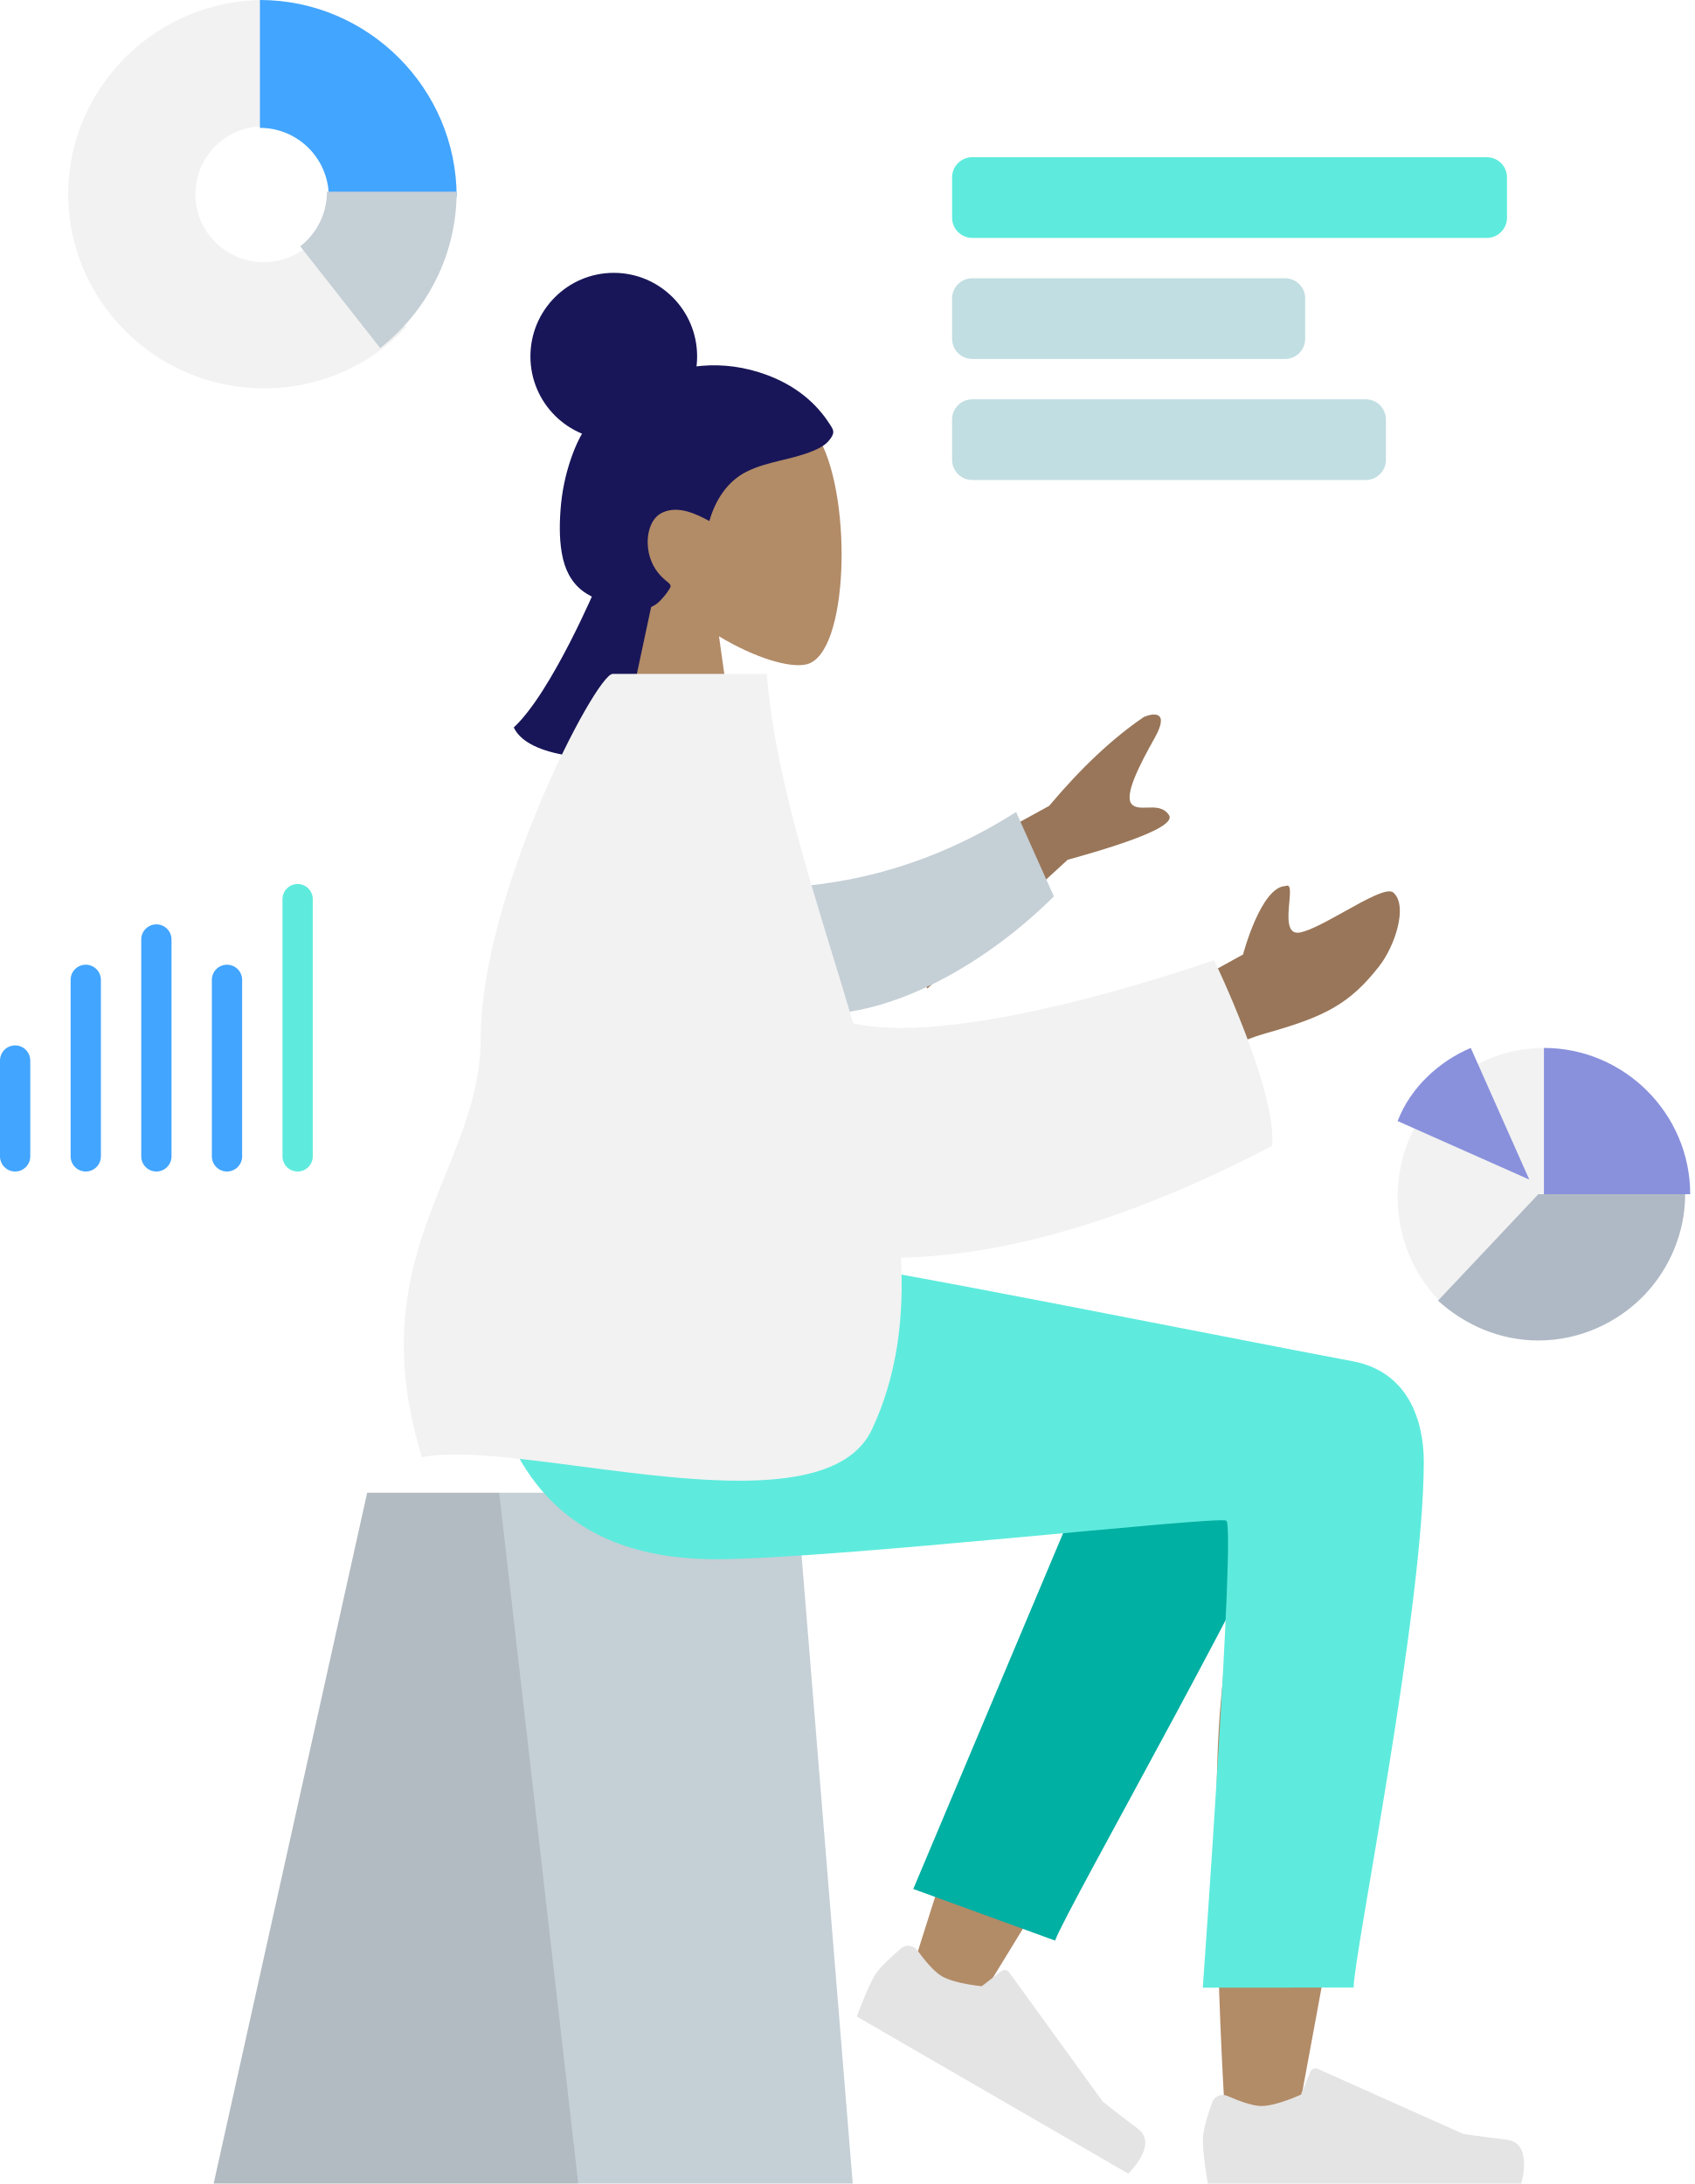
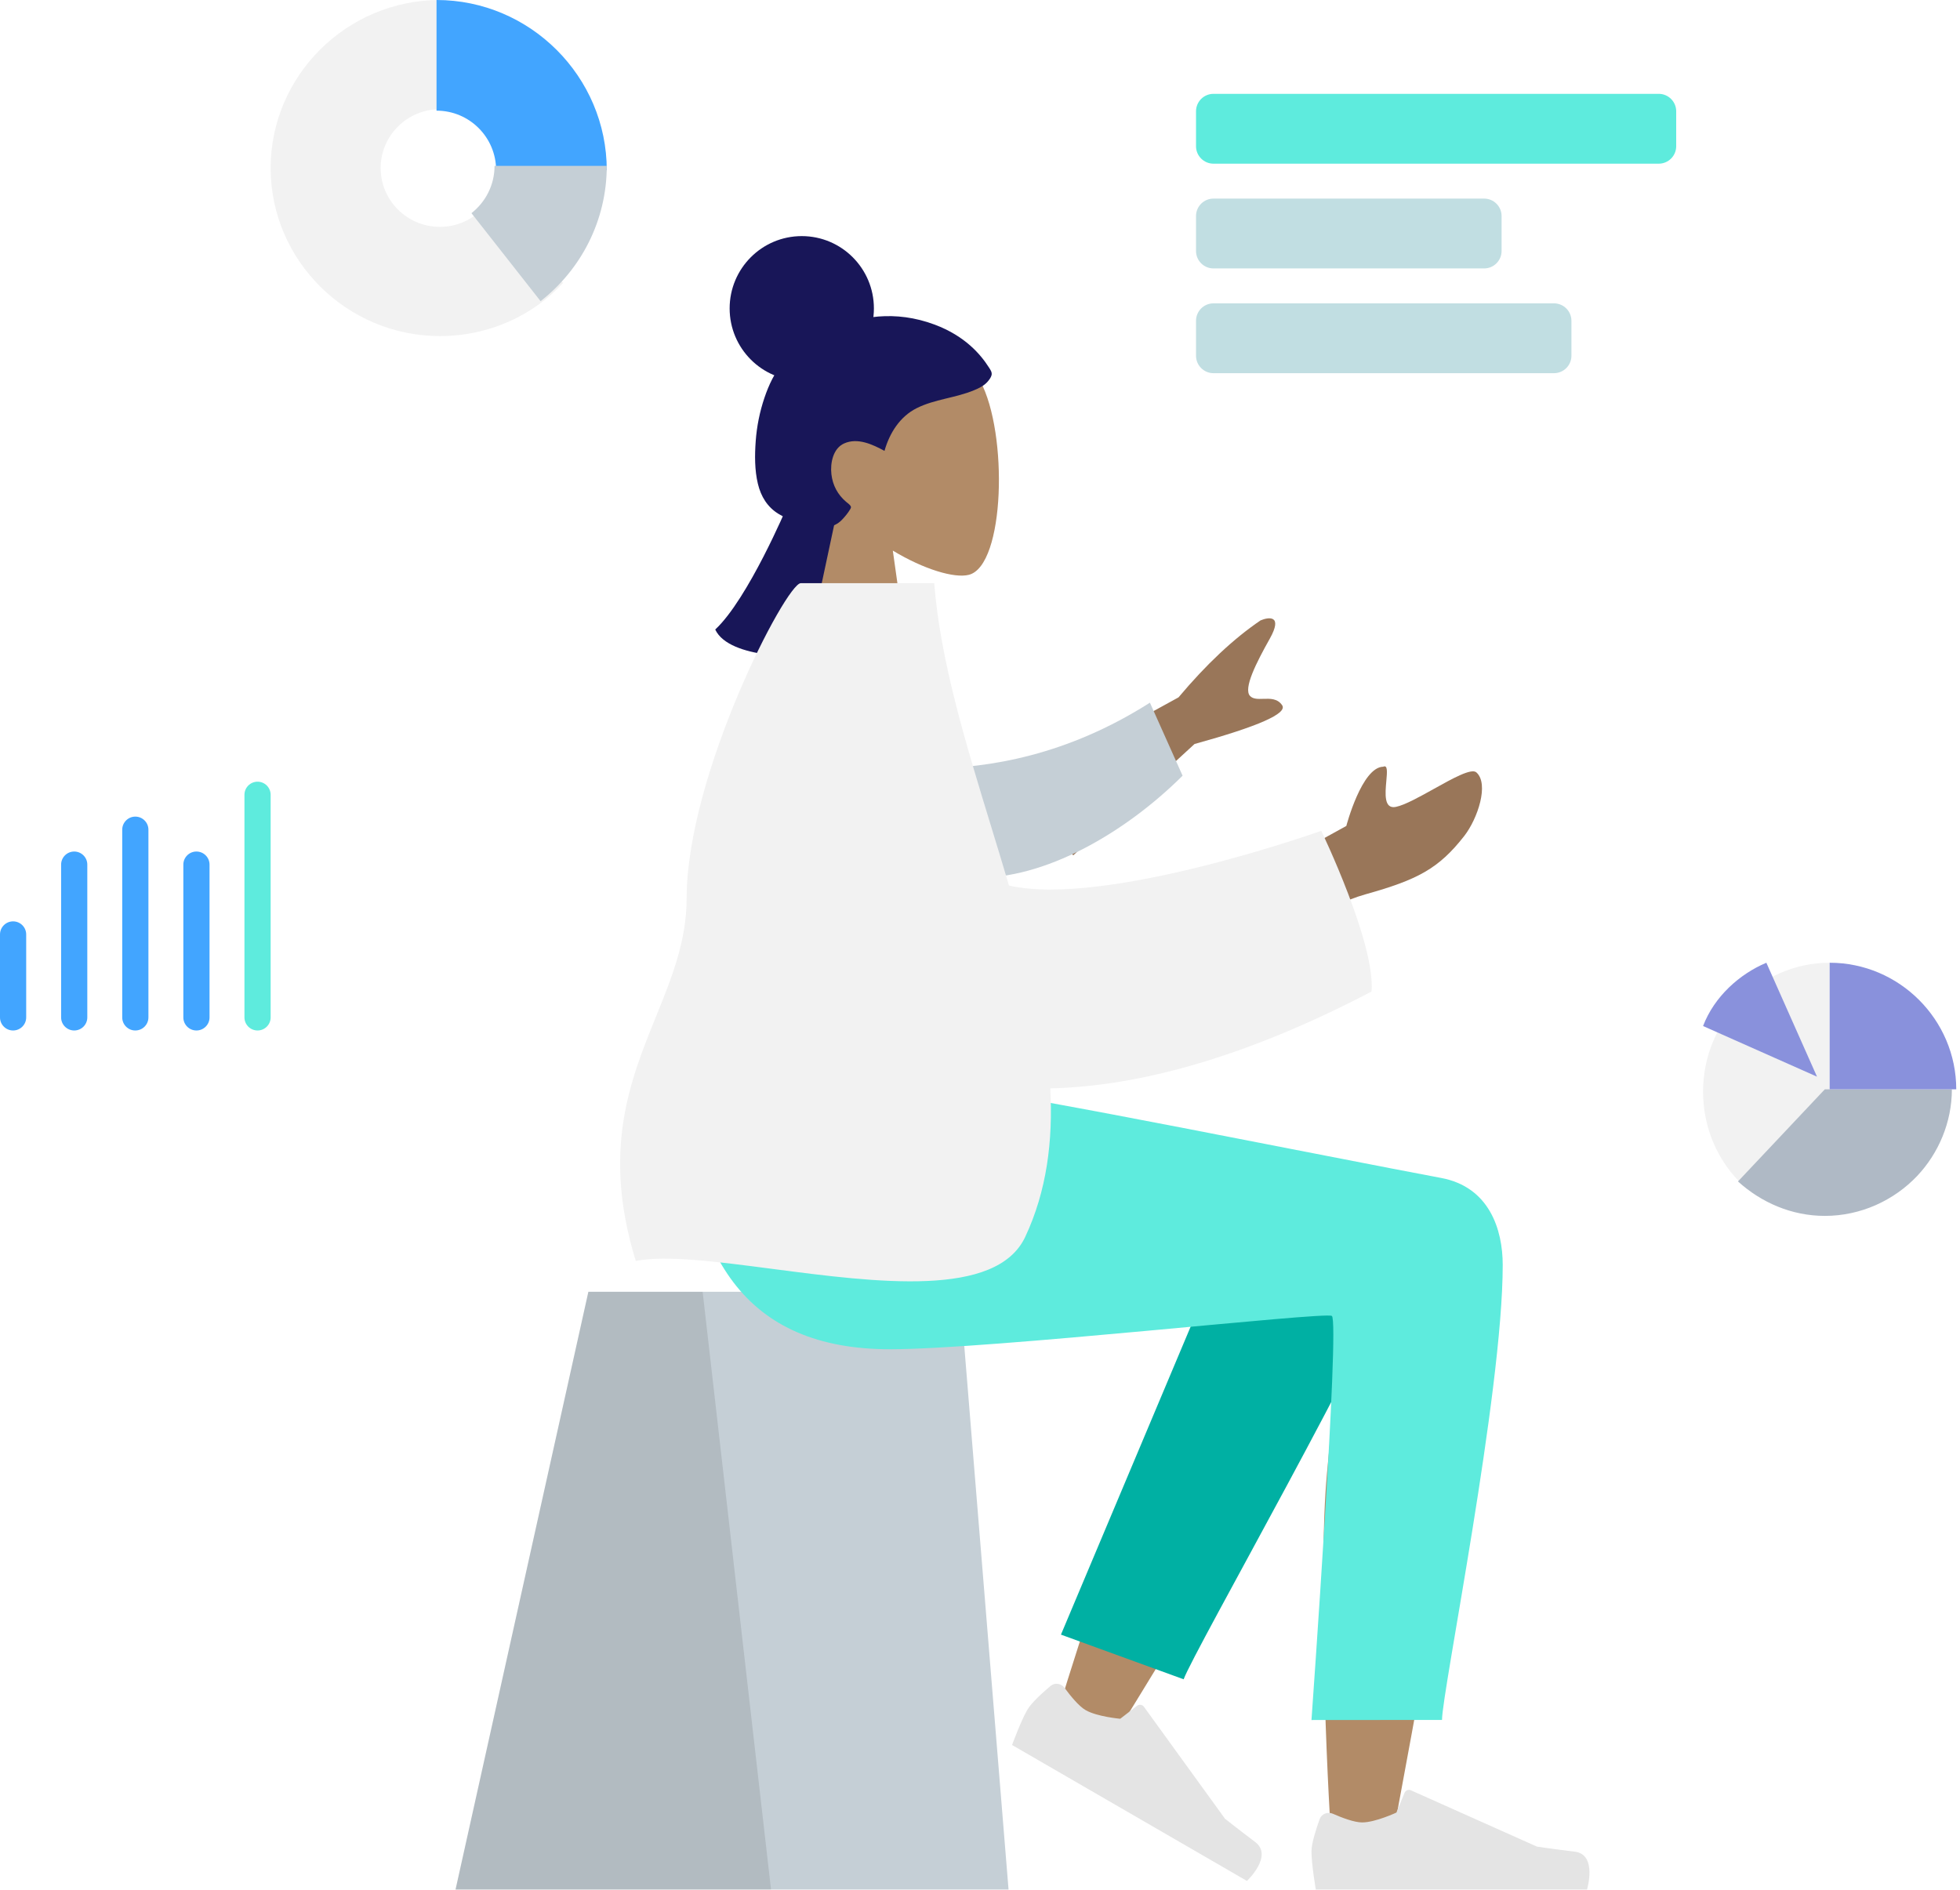
- <svg xmlns="http://www.w3.org/2000/svg" width="100%" height="100%" viewBox="0 0 336 433" version="1.1" xml:space="preserve" style="fill-rule:evenodd;clip-rule:evenodd;stroke-linejoin:round;stroke-miterlimit:2;">
-   <g transform="matrix(1,0,0,1,-13.8454,-54.0033)">
-     <g id="Chart" transform="matrix(1,0,0,1,11.814,40.2533)">
-       <path id="Value" d="M64.215,61.463C61.739,64.081 58.231,65.725 54.331,65.725C46.835,65.725 40.759,59.692 40.759,52.25C40.759,44.808 46.835,38.775 54.331,38.775L54.331,13.75C33.007,13.75 15.554,31.079 15.554,52.25C15.554,73.421 33.007,90.75 54.331,90.75C65.531,90.75 75.654,86.045 82.554,78.561L64.215,61.463Z" style="fill:rgb(242,242,242);" />
-       <path id="Value_2" d="M53.554,13.75L53.554,39.1C61.093,39.1 67.204,45.211 67.204,52.75L92.554,52.75C92.554,31.304 75,13.75 53.554,13.75Z" style="fill:rgb(66,165,255);" />
-       <path id="Value_3" d="M66.846,51.75C66.846,56.151 64.773,60.062 61.554,62.588L77.392,82.75C86.611,75.532 92.554,64.343 92.554,51.75L66.846,51.75Z" style="fill:rgb(197,207,214);" />
-     </g>
-     <g id="Head-Front" transform="matrix(1.10156,0,0,1.1044,101.859,127.148)">
-       <g id="Head-Front-Bun-and-Mullet">
-         <g id="Head">
-           <path id="SKIN" d="M49.489,47.994C55.965,51.897 62.328,53.783 65.314,53.013C72.804,51.083 73.492,23.685 67.697,12.884C61.903,2.083 32.112,-2.625 30.611,18.776C30.09,26.203 33.208,32.831 37.816,38.24L29.554,76.75L53.554,76.75L49.489,47.994Z" style="fill:rgb(178,139,103);" />
+ <svg xmlns="http://www.w3.org/2000/svg" width="100%" height="100%" viewBox="0 0 449 433" version="1.1" xml:space="preserve" style="fill-rule:evenodd;clip-rule:evenodd;stroke-linejoin:round;stroke-miterlimit:2;">
+   <g transform="matrix(1,0,0,1,62,0)">
+     <g transform="matrix(1,0,0,1,-13.8454,-54.0033)">
+       <g id="Chart" transform="matrix(1,0,0,1,-1.7086,40.2533)">
+         <path id="Value" d="M64.215,61.463C61.739,64.081 58.231,65.725 54.331,65.725C46.835,65.725 40.759,59.692 40.759,52.25C40.759,44.808 46.835,38.775 54.331,38.775L54.331,13.75C33.007,13.75 15.554,31.079 15.554,52.25C15.554,73.421 33.007,90.75 54.331,90.75C65.531,90.75 75.654,86.045 82.554,78.561L64.215,61.463Z" style="fill:rgb(242,242,242);" />
+         <path id="Value_2" d="M53.554,13.75L53.554,39.1C61.093,39.1 67.204,45.211 67.204,52.75L92.554,52.75C92.554,31.304 75,13.75 53.554,13.75Z" style="fill:rgb(66,165,255);" />
+         <path id="Value_3" d="M66.846,51.75C66.846,56.151 64.773,60.062 61.554,62.588L77.392,82.75C86.611,75.532 92.554,64.343 92.554,51.75L66.846,51.75Z" style="fill:rgb(197,207,214);" />
+       </g>
+       <g id="Head-Front" transform="matrix(1.10156,0,0,1.1044,101.859,127.148)">
+         <g id="Head-Front-Bun-and-Mullet">
+           <g id="Head">
+             <path id="SKIN" d="M49.489,47.994C55.965,51.897 62.328,53.783 65.314,53.013C72.804,51.083 73.492,23.685 67.697,12.884C61.903,2.083 32.112,-2.625 30.611,18.776C30.09,26.203 33.208,32.831 37.816,38.24L29.554,76.75L53.554,76.75L49.489,47.994Z" style="fill:rgb(178,139,103);" />
+           </g>
+           <path id="hair" d="M58.218,1.12C41.554,-5.107 28.486,6.925 26.753,8.905C24.916,11.005 23.694,13.628 22.789,16.297C21.807,19.195 21.199,22.207 20.975,25.275C20.762,28.191 20.742,31.273 21.426,34.127C22.065,36.795 23.432,38.984 25.715,40.372C26.76,41.008 27.885,41.486 29.017,41.923C30.132,42.353 31.25,42.772 32.418,43.013C34.629,43.47 37.176,43.392 38.879,41.632C39.493,40.998 40.168,40.201 40.615,39.426C40.776,39.147 40.874,38.965 40.678,38.693C40.444,38.366 40.065,38.116 39.764,37.861C38.047,36.406 36.984,34.464 36.717,32.155C36.445,29.813 37.074,26.789 39.351,25.767C42.162,24.505 45.258,25.954 47.757,27.304C48.819,23.556 50.999,20.182 54.417,18.462C58.199,16.56 62.539,16.338 66.425,14.706C67.438,14.281 68.469,13.798 69.215,12.932C69.527,12.57 69.892,12.1 70.017,11.621C70.18,10.992 69.774,10.465 69.461,9.974C67.799,7.374 64.565,3.492 58.218,1.12Z" style="fill:rgb(24,22,88);" />
+           <circle id="Oval" cx="30.554" cy="-2.25" r="15" style="fill:rgb(24,22,88);" />
+           <path id="Path-5" d="M27.487,38.88C27.487,38.88 19.386,58.044 12.557,64.365C15.554,70.716 31.46,69.952 31.46,69.952L37.457,41.891L27.487,38.88Z" style="fill:rgb(24,22,88);" />
        </g>
-         <path id="hair" d="M58.218,1.12C41.554,-5.107 28.486,6.925 26.753,8.905C24.916,11.005 23.694,13.628 22.789,16.297C21.807,19.195 21.199,22.207 20.975,25.275C20.762,28.191 20.742,31.273 21.426,34.127C22.065,36.795 23.432,38.984 25.715,40.372C26.76,41.008 27.885,41.486 29.017,41.923C30.132,42.353 31.25,42.772 32.418,43.013C34.629,43.47 37.176,43.392 38.879,41.632C39.493,40.998 40.168,40.201 40.615,39.426C40.776,39.147 40.874,38.965 40.678,38.693C40.444,38.366 40.065,38.116 39.764,37.861C38.047,36.406 36.984,34.464 36.717,32.155C36.445,29.813 37.074,26.789 39.351,25.767C42.162,24.505 45.258,25.954 47.757,27.304C48.819,23.556 50.999,20.182 54.417,18.462C58.199,16.56 62.539,16.338 66.425,14.706C67.438,14.281 68.469,13.798 69.215,12.932C69.527,12.57 69.892,12.1 70.017,11.621C70.18,10.992 69.774,10.465 69.461,9.974C67.799,7.374 64.565,3.492 58.218,1.12Z" style="fill:rgb(24,22,88);" />
-         <circle id="Oval" cx="30.554" cy="-2.25" r="15" style="fill:rgb(24,22,88);" />
-         <path id="Path-5" d="M27.487,38.88C27.487,38.88 19.386,58.044 12.557,64.365C15.554,70.716 31.46,69.952 31.46,69.952L37.457,41.891L27.487,38.88Z" style="fill:rgb(24,22,88);" />
      </g>
-     </g>
-     <g id="Lower-Body-Sitting" transform="matrix(1.10156,0,0,1.1044,11.5312,333.67)">
-       <g id="Lower-Body-Sitting-Skinny-Jeans-1">
-         <g id="Seat">
-           <g id="Seat_2">
-             <path id="Seat-Stuff" d="M68.177,14.75L145.431,14.75L155.554,138.75L40.554,138.75L68.177,14.75Z" style="fill:rgb(197,207,214);" />
-             <path id="Seat-Stuff_2" d="M68.177,14.75L91.937,14.75L106.158,138.75L40.554,138.75L68.177,14.75Z" style="fill-opacity:0.1;" />
+       <g id="Lower-Body-Sitting" transform="matrix(1.10156,0,0,1.1044,11.5312,333.67)">
+         <g id="Lower-Body-Sitting-Skinny-Jeans-1">
+           <g id="Seat">
+             <g id="Seat_2">
+               <path id="Seat-Stuff" d="M68.177,14.75L145.431,14.75L155.554,138.75L40.554,138.75L68.177,14.75Z" style="fill:rgb(197,207,214);" />
+               <path id="Seat-Stuff_2" d="M68.177,14.75L91.937,14.75L106.158,138.75L40.554,138.75L68.177,14.75Z" style="fill-opacity:0.1;" />
+             </g>
+           </g>
+           <path id="LegBack" d="M187.877,39.317C179.196,57.728 165.631,102.422 165.631,102.422L177.147,107.684C177.147,107.684 206.368,60.702 224.226,28.586C223.394,35.816 222.547,43.956 221.762,52.513C219.901,72.783 221.761,116.577 222.762,129.227C223.391,137.178 234.194,135.512 235.202,129.207C235.373,128.139 236.069,124.389 237.108,118.795C242.201,91.363 255.531,19.568 255.554,1.988C255.564,-5.085 241.744,-11.44 233.507,-6.494C227.85,-12.531 217.142,-16.01 210.99,-6.038C207.079,0.302 197.787,18.3 187.877,39.317Z" style="fill:rgb(178,139,103);" />
+           <path id="LegLower" d="M166.454,85.875L205.981,-7.763C215.451,-22.995 242,-4.663 238.771,4.172C231.439,24.229 194.154,89.164 191.969,95.14L166.454,85.875Z" style="fill:rgb(0,176,163);" />
+           <path id="shoe" d="M167.218,96.935C166.525,95.991 165.184,95.767 164.288,96.521C162.653,97.896 160.302,100.014 159.453,101.484C158.101,103.826 156.287,108.771 156.287,108.771C159.004,110.34 205.132,136.972 205.132,136.972C205.132,136.972 210.67,131.777 206.858,128.907C203.045,126.036 200.566,124.065 200.566,124.065L183.706,100.837C183.375,100.381 182.733,100.288 182.287,100.632L178.784,103.329C178.784,103.329 173.963,102.909 171.589,101.538C170.143,100.703 168.378,98.517 167.218,96.935Z" style="fill:rgb(228,228,228);" />
+           <path id="shoe_2" d="M223.004,123.034C221.932,122.563 220.658,123.04 220.259,124.141C219.531,126.148 218.554,129.159 218.554,130.856C218.554,133.561 219.455,138.75 219.455,138.75L275.857,138.75C275.857,138.75 278.056,131.482 273.319,130.902C268.582,130.323 265.449,129.856 265.449,129.856L239.234,118.169C238.719,117.939 238.117,118.18 237.902,118.701L236.217,122.789C236.217,122.789 231.832,124.835 229.091,124.835C227.422,124.835 224.8,123.824 223.004,123.034Z" style="fill:rgb(228,228,228);" />
+           <path id="Leg-and-Butt" d="M258.324,9.183C258.324,35.75 245.708,97.72 245.7,103.57L218.554,103.591C218.554,103.591 224.514,20.648 222.781,19.754C221.047,18.861 151.73,26.675 130.94,26.675C100.962,26.675 88.56,7.77 87.554,-27.25L146.94,-27.25C159.032,-25.956 222.103,-13.235 245.526,-8.862C255.554,-6.989 258.324,1.864 258.324,9.183Z" style="fill:rgb(94,235,221);" />
+         </g>
+       </g>
+       <g id="Upper-Body" transform="matrix(1.10156,0,0,1.1044,35.7656,217.709)">
+         <g id="Upper-Body-Pointing-Forward">
+           <path id="SKIN1" d="M168.902,-3.56L134.192,15.45L147.01,29.208L172.231,6.115C185.517,2.454 191.593,-0.225 190.458,-1.921C189.502,-3.35 187.959,-3.301 186.539,-3.255C185.432,-3.219 184.399,-3.186 183.774,-3.856C182.348,-5.387 185.069,-10.74 187.869,-15.708C190.668,-20.677 187.675,-20.245 185.963,-19.53C180.361,-15.738 174.674,-10.414 168.902,-3.56ZM203.8,23.114L188.554,31.49L189.422,46.79C189.422,46.79 199.297,39.663 207.792,37.294C218.624,34.274 223.007,31.968 228.3,25.223C231.132,21.615 233.536,14.36 230.84,11.998C229.806,11.091 225.953,13.232 222.022,15.417C219.026,17.082 215.984,18.772 214.11,19.158C211.588,19.677 211.883,16.407 212.119,13.795C212.288,11.92 212.427,10.383 211.472,10.827C207.009,10.904 203.8,23.114 203.8,23.114Z" style="fill:rgb(153,118,89);" />
+           <g id="Group-3">
+             <path id="Mask" d="M117.288,11.215C129.446,11.087 145.658,8.519 162.957,-2.461L169.75,12.689C157.818,24.53 141.04,34.26 126.37,33.848C114.809,33.523 108.901,19.539 117.288,11.215Z" style="fill:rgb(197,207,214);" />
+           </g>
+           <g id="Group-27">
+             <path id="Mask1" d="M84.499,115.009C72.941,113.502 62.32,112.117 56.027,113.356C48.965,90.423 54.829,75.984 60.242,62.655C63.504,54.621 66.603,46.99 66.61,38.147C66.629,12.392 87.308,-27.25 90.351,-27.25L118.098,-27.25C119.338,-11.313 124.633,5.943 129.961,23.31C131.206,27.365 132.452,31.427 133.649,35.479C153.814,40.057 198.59,24.123 198.59,24.123C198.59,24.123 209.894,47.509 209.041,57.467C182.978,71.081 160.641,77.151 142.237,77.552C142.822,88.471 141.493,98.862 137.028,108.356C131.045,121.077 106.13,117.829 84.499,115.009Z" style="fill:rgb(242,242,242);" />
          </g>
        </g>
-         <path id="LegBack" d="M187.877,39.317C179.196,57.728 165.631,102.422 165.631,102.422L177.147,107.684C177.147,107.684 206.368,60.702 224.226,28.586C223.394,35.816 222.547,43.956 221.762,52.513C219.901,72.783 221.761,116.577 222.762,129.227C223.391,137.178 234.194,135.512 235.202,129.207C235.373,128.139 236.069,124.389 237.108,118.795C242.201,91.363 255.531,19.568 255.554,1.988C255.564,-5.085 241.744,-11.44 233.507,-6.494C227.85,-12.531 217.142,-16.01 210.99,-6.038C207.079,0.302 197.787,18.3 187.877,39.317Z" style="fill:rgb(178,139,103);" />
-         <path id="LegLower" d="M166.454,85.875L205.981,-7.763C215.451,-22.995 242,-4.663 238.771,4.172C231.439,24.229 194.154,89.164 191.969,95.14L166.454,85.875Z" style="fill:rgb(0,176,163);" />
-         <path id="shoe" d="M167.218,96.935C166.525,95.991 165.184,95.767 164.288,96.521C162.653,97.896 160.302,100.014 159.453,101.484C158.101,103.826 156.287,108.771 156.287,108.771C159.004,110.34 205.132,136.972 205.132,136.972C205.132,136.972 210.67,131.777 206.858,128.907C203.045,126.036 200.566,124.065 200.566,124.065L183.706,100.837C183.375,100.381 182.733,100.288 182.287,100.632L178.784,103.329C178.784,103.329 173.963,102.909 171.589,101.538C170.143,100.703 168.378,98.517 167.218,96.935Z" style="fill:rgb(228,228,228);" />
-         <path id="shoe_2" d="M223.004,123.034C221.932,122.563 220.658,123.04 220.259,124.141C219.531,126.148 218.554,129.159 218.554,130.856C218.554,133.561 219.455,138.75 219.455,138.75L275.857,138.75C275.857,138.75 278.056,131.482 273.319,130.902C268.582,130.323 265.449,129.856 265.449,129.856L239.234,118.169C238.719,117.939 238.117,118.18 237.902,118.701L236.217,122.789C236.217,122.789 231.832,124.835 229.091,124.835C227.422,124.835 224.8,123.824 223.004,123.034Z" style="fill:rgb(228,228,228);" />
-         <path id="Leg-and-Butt" d="M258.324,9.183C258.324,35.75 245.708,97.72 245.7,103.57L218.554,103.591C218.554,103.591 224.514,20.648 222.781,19.754C221.047,18.861 151.73,26.675 130.94,26.675C100.962,26.675 88.56,7.77 87.554,-27.25L146.94,-27.25C159.032,-25.956 222.103,-13.235 245.526,-8.862C255.554,-6.989 258.324,1.864 258.324,9.183Z" style="fill:rgb(94,235,221);" />
      </g>
-     </g>
-     <g id="Upper-Body" transform="matrix(1.10156,0,0,1.1044,35.7656,217.709)">
-       <g id="Upper-Body-Pointing-Forward">
-         <path id="SKIN1" d="M168.902,-3.56L134.192,15.45L147.01,29.208L172.231,6.115C185.517,2.454 191.593,-0.225 190.458,-1.921C189.502,-3.35 187.959,-3.301 186.539,-3.255C185.432,-3.219 184.399,-3.186 183.774,-3.856C182.348,-5.387 185.069,-10.74 187.869,-15.708C190.668,-20.677 187.675,-20.245 185.963,-19.53C180.361,-15.738 174.674,-10.414 168.902,-3.56ZM203.8,23.114L188.554,31.49L189.422,46.79C189.422,46.79 199.297,39.663 207.792,37.294C218.624,34.274 223.007,31.968 228.3,25.223C231.132,21.615 233.536,14.36 230.84,11.998C229.806,11.091 225.953,13.232 222.022,15.417C219.026,17.082 215.984,18.772 214.11,19.158C211.588,19.677 211.883,16.407 212.119,13.795C212.288,11.92 212.427,10.383 211.472,10.827C207.009,10.904 203.8,23.114 203.8,23.114Z" style="fill:rgb(153,118,89);" />
-         <g id="Group-3">
-           <path id="Mask" d="M117.288,11.215C129.446,11.087 145.658,8.519 162.957,-2.461L169.75,12.689C157.818,24.53 141.04,34.26 126.37,33.848C114.809,33.523 108.901,19.539 117.288,11.215Z" style="fill:rgb(197,207,214);" />
-         </g>
-         <g id="Group-27">
-           <path id="Mask1" d="M84.499,115.009C72.941,113.502 62.32,112.117 56.027,113.356C48.965,90.423 54.829,75.984 60.242,62.655C63.504,54.621 66.603,46.99 66.61,38.147C66.629,12.392 87.308,-27.25 90.351,-27.25L118.098,-27.25C119.338,-11.313 124.633,5.943 129.961,23.31C131.206,27.365 132.452,31.427 133.649,35.479C153.814,40.057 198.59,24.123 198.59,24.123C198.59,24.123 209.894,47.509 209.041,57.467C182.978,71.081 160.641,77.151 142.237,77.552C142.822,88.471 141.493,98.862 137.028,108.356C131.045,121.077 106.13,117.829 84.499,115.009Z" style="fill:rgb(242,242,242);" />
-         </g>
+       <g id="Bars" transform="matrix(1,0,0,1,-9.72244,69.7533)">
+         <path id="Rectangle" d="M345.554,9.75C345.554,7.542 343.762,5.75 341.554,5.75L239.554,5.75C237.346,5.75 235.554,7.542 235.554,9.75L235.554,17.75C235.554,19.958 237.346,21.75 239.554,21.75L341.554,21.75C343.762,21.75 345.554,19.958 345.554,17.75L345.554,9.75Z" style="fill:rgb(94,235,221);" />
+         <path id="Rectangle1" d="M305.554,33.75C305.554,31.542 303.762,29.75 301.554,29.75L239.554,29.75C237.346,29.75 235.554,31.542 235.554,33.75L235.554,41.75C235.554,43.958 237.346,45.75 239.554,45.75L301.554,45.75C303.762,45.75 305.554,43.958 305.554,41.75L305.554,33.75Z" style="fill:rgb(193,222,226);" />
+         <path id="Rectangle_2" d="M321.554,57.75C321.554,55.542 319.762,53.75 317.554,53.75L239.554,53.75C237.346,53.75 235.554,55.542 235.554,57.75L235.554,65.75C235.554,67.958 237.346,69.75 239.554,69.75L317.554,69.75C319.762,69.75 321.554,67.958 321.554,65.75L321.554,57.75Z" style="fill:rgb(193,222,226);" />
      </g>
-     </g>
-     <g id="Bars" transform="matrix(1,0,0,1,-32.9714,79.4217)">
-       <path id="Rectangle" d="M345.554,9.75C345.554,7.542 343.762,5.75 341.554,5.75L239.554,5.75C237.346,5.75 235.554,7.542 235.554,9.75L235.554,17.75C235.554,19.958 237.346,21.75 239.554,21.75L341.554,21.75C343.762,21.75 345.554,19.958 345.554,17.75L345.554,9.75Z" style="fill:rgb(94,235,221);" />
-       <path id="Rectangle1" d="M305.554,33.75C305.554,31.542 303.762,29.75 301.554,29.75L239.554,29.75C237.346,29.75 235.554,31.542 235.554,33.75L235.554,41.75C235.554,43.958 237.346,45.75 239.554,45.75L301.554,45.75C303.762,45.75 305.554,43.958 305.554,41.75L305.554,33.75Z" style="fill:rgb(193,222,226);" />
-       <path id="Rectangle_2" d="M321.554,57.75C321.554,55.542 319.762,53.75 317.554,53.75L239.554,53.75C237.346,53.75 235.554,55.542 235.554,57.75L235.554,65.75C235.554,67.958 237.346,69.75 239.554,69.75L317.554,69.75C319.762,69.75 321.554,67.958 321.554,65.75L321.554,57.75Z" style="fill:rgb(193,222,226);" />
-     </g>
-     <g id="Graph" transform="matrix(1,0,0,1,14.2913,-169.483)">
-       <path id="Value_4" d="M5.554,433.75C5.554,432.094 4.21,430.75 2.554,430.75C0.898,430.75 -0.446,432.094 -0.446,433.75L-0.446,452.75C-0.446,454.406 0.898,455.75 2.554,455.75C4.21,455.75 5.554,454.406 5.554,452.75L5.554,433.75Z" style="fill:rgb(66,165,255);" />
-       <path id="Value_5" d="M19.554,417.75C19.554,416.094 18.21,414.75 16.554,414.75C14.898,414.75 13.554,416.094 13.554,417.75L13.554,452.75C13.554,454.406 14.898,455.75 16.554,455.75C18.21,455.75 19.554,454.406 19.554,452.75L19.554,417.75Z" style="fill:rgb(66,165,255);" />
-       <path id="Value_6" d="M33.554,409.75C33.554,408.094 32.21,406.75 30.554,406.75C28.898,406.75 27.554,408.094 27.554,409.75L27.554,452.75C27.554,454.406 28.898,455.75 30.554,455.75C32.21,455.75 33.554,454.406 33.554,452.75L33.554,409.75Z" style="fill:rgb(66,165,255);" />
-       <path id="Value_7" d="M47.554,417.75C47.554,416.094 46.21,414.75 44.554,414.75C42.898,414.75 41.554,416.094 41.554,417.75L41.554,452.75C41.554,454.406 42.898,455.75 44.554,455.75C46.21,455.75 47.554,454.406 47.554,452.75L47.554,417.75Z" style="fill:rgb(66,165,255);" />
-       <path id="Value1" d="M61.554,401.75C61.554,400.094 60.21,398.75 58.554,398.75C56.898,398.75 55.554,400.094 55.554,401.75L55.554,452.75C55.554,454.406 56.898,455.75 58.554,455.75C60.21,455.75 61.554,454.406 61.554,452.75L61.554,401.75Z" style="fill:rgb(94,235,221);" />
-     </g>
-     <g id="Pie-Chart" transform="matrix(1,0,0,1,-8.65033,-146.983)">
-       <path id="Value_8" d="M299.554,438.266C299.554,422.035 312.607,408.75 328.554,408.75L328.554,438.266L308.735,459.75C303.098,454.498 299.554,446.792 299.554,438.266Z" style="fill:rgb(242,242,242);" />
-       <path id="Value_9" d="M327.446,437.75L356.554,437.75C356.554,445.32 353.485,452.414 348.632,457.569C343.295,463.206 335.695,466.75 327.446,466.75C319.848,466.75 312.892,463.692 307.554,458.858L327.446,437.75Z" style="fill:rgb(175,185,197);" />
-       <path id="Value_10" d="M357.554,437.75C357.554,421.803 344.501,408.75 328.554,408.75L328.554,437.75L357.554,437.75ZM314.054,408.75L325.654,434.85L299.554,423.25C302.135,416.484 307.931,411.331 314.054,408.75Z" style="fill:rgb(137,145,220);" />
+       <g id="Graph" transform="matrix(1,0,0,1,-47.7086,-165.654)">
+         <path id="Value_4" d="M5.554,433.75C5.554,432.094 4.21,430.75 2.554,430.75C0.898,430.75 -0.446,432.094 -0.446,433.75L-0.446,452.75C-0.446,454.406 0.898,455.75 2.554,455.75C4.21,455.75 5.554,454.406 5.554,452.75L5.554,433.75Z" style="fill:rgb(66,165,255);" />
+         <path id="Value_5" d="M19.554,417.75C19.554,416.094 18.21,414.75 16.554,414.75C14.898,414.75 13.554,416.094 13.554,417.75L13.554,452.75C13.554,454.406 14.898,455.75 16.554,455.75C18.21,455.75 19.554,454.406 19.554,452.75L19.554,417.75Z" style="fill:rgb(66,165,255);" />
+         <path id="Value_6" d="M33.554,409.75C33.554,408.094 32.21,406.75 30.554,406.75C28.898,406.75 27.554,408.094 27.554,409.75L27.554,452.75C27.554,454.406 28.898,455.75 30.554,455.75C32.21,455.75 33.554,454.406 33.554,452.75L33.554,409.75Z" style="fill:rgb(66,165,255);" />
+         <path id="Value_7" d="M47.554,417.75C47.554,416.094 46.21,414.75 44.554,414.75C42.898,414.75 41.554,416.094 41.554,417.75L41.554,452.75C41.554,454.406 42.898,455.75 44.554,455.75C46.21,455.75 47.554,454.406 47.554,452.75L47.554,417.75Z" style="fill:rgb(66,165,255);" />
+         <path id="Value1" d="M61.554,401.75C61.554,400.094 60.21,398.75 58.554,398.75C56.898,398.75 55.554,400.094 55.554,401.75L55.554,452.75C55.554,454.406 56.898,455.75 58.554,455.75C60.21,455.75 61.554,454.406 61.554,452.75L61.554,401.75Z" style="fill:rgb(94,235,221);" />
+       </g>
+       <g id="Pie-Chart" transform="matrix(1,0,0,1,42.4313,-134.175)">
+         <path id="Value_8" d="M299.554,438.266C299.554,422.035 312.607,408.75 328.554,408.75L328.554,438.266L308.735,459.75C303.098,454.498 299.554,446.792 299.554,438.266Z" style="fill:rgb(242,242,242);" />
+         <path id="Value_9" d="M327.446,437.75L356.554,437.75C356.554,445.32 353.485,452.414 348.632,457.569C343.295,463.206 335.695,466.75 327.446,466.75C319.848,466.75 312.892,463.692 307.554,458.858L327.446,437.75Z" style="fill:rgb(175,185,197);" />
+         <path id="Value_10" d="M357.554,437.75C357.554,421.803 344.501,408.75 328.554,408.75L328.554,437.75L357.554,437.75ZM314.054,408.75L325.654,434.85L299.554,423.25C302.135,416.484 307.931,411.331 314.054,408.75Z" style="fill:rgb(137,145,220);" />
+       </g>
    </g>
  </g>
</svg>
